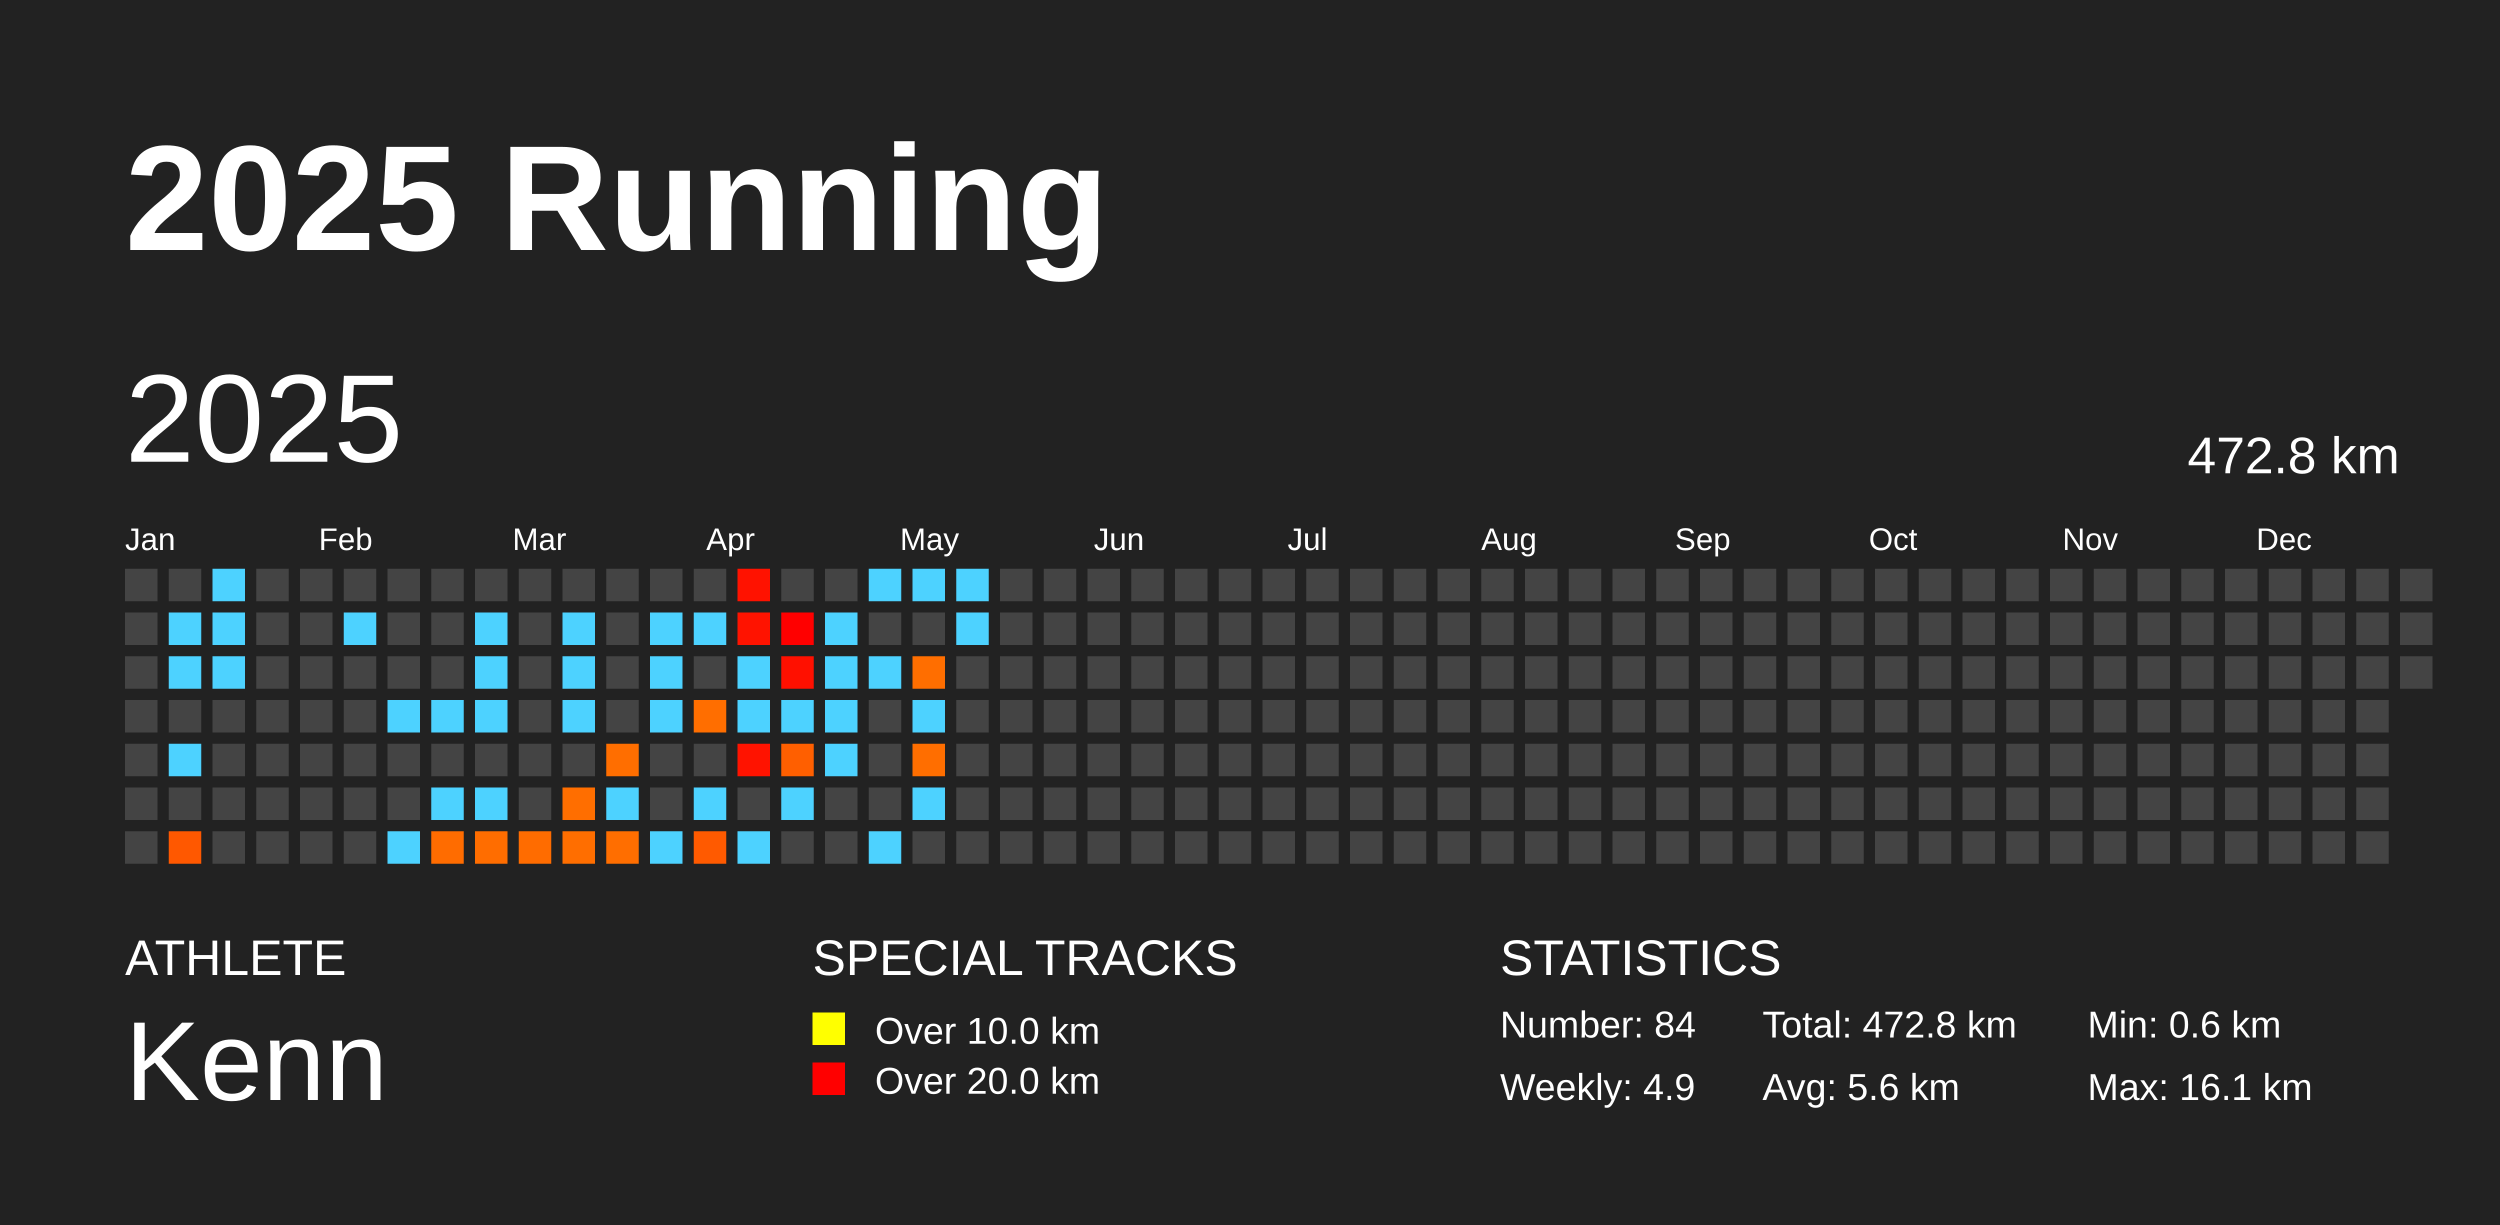
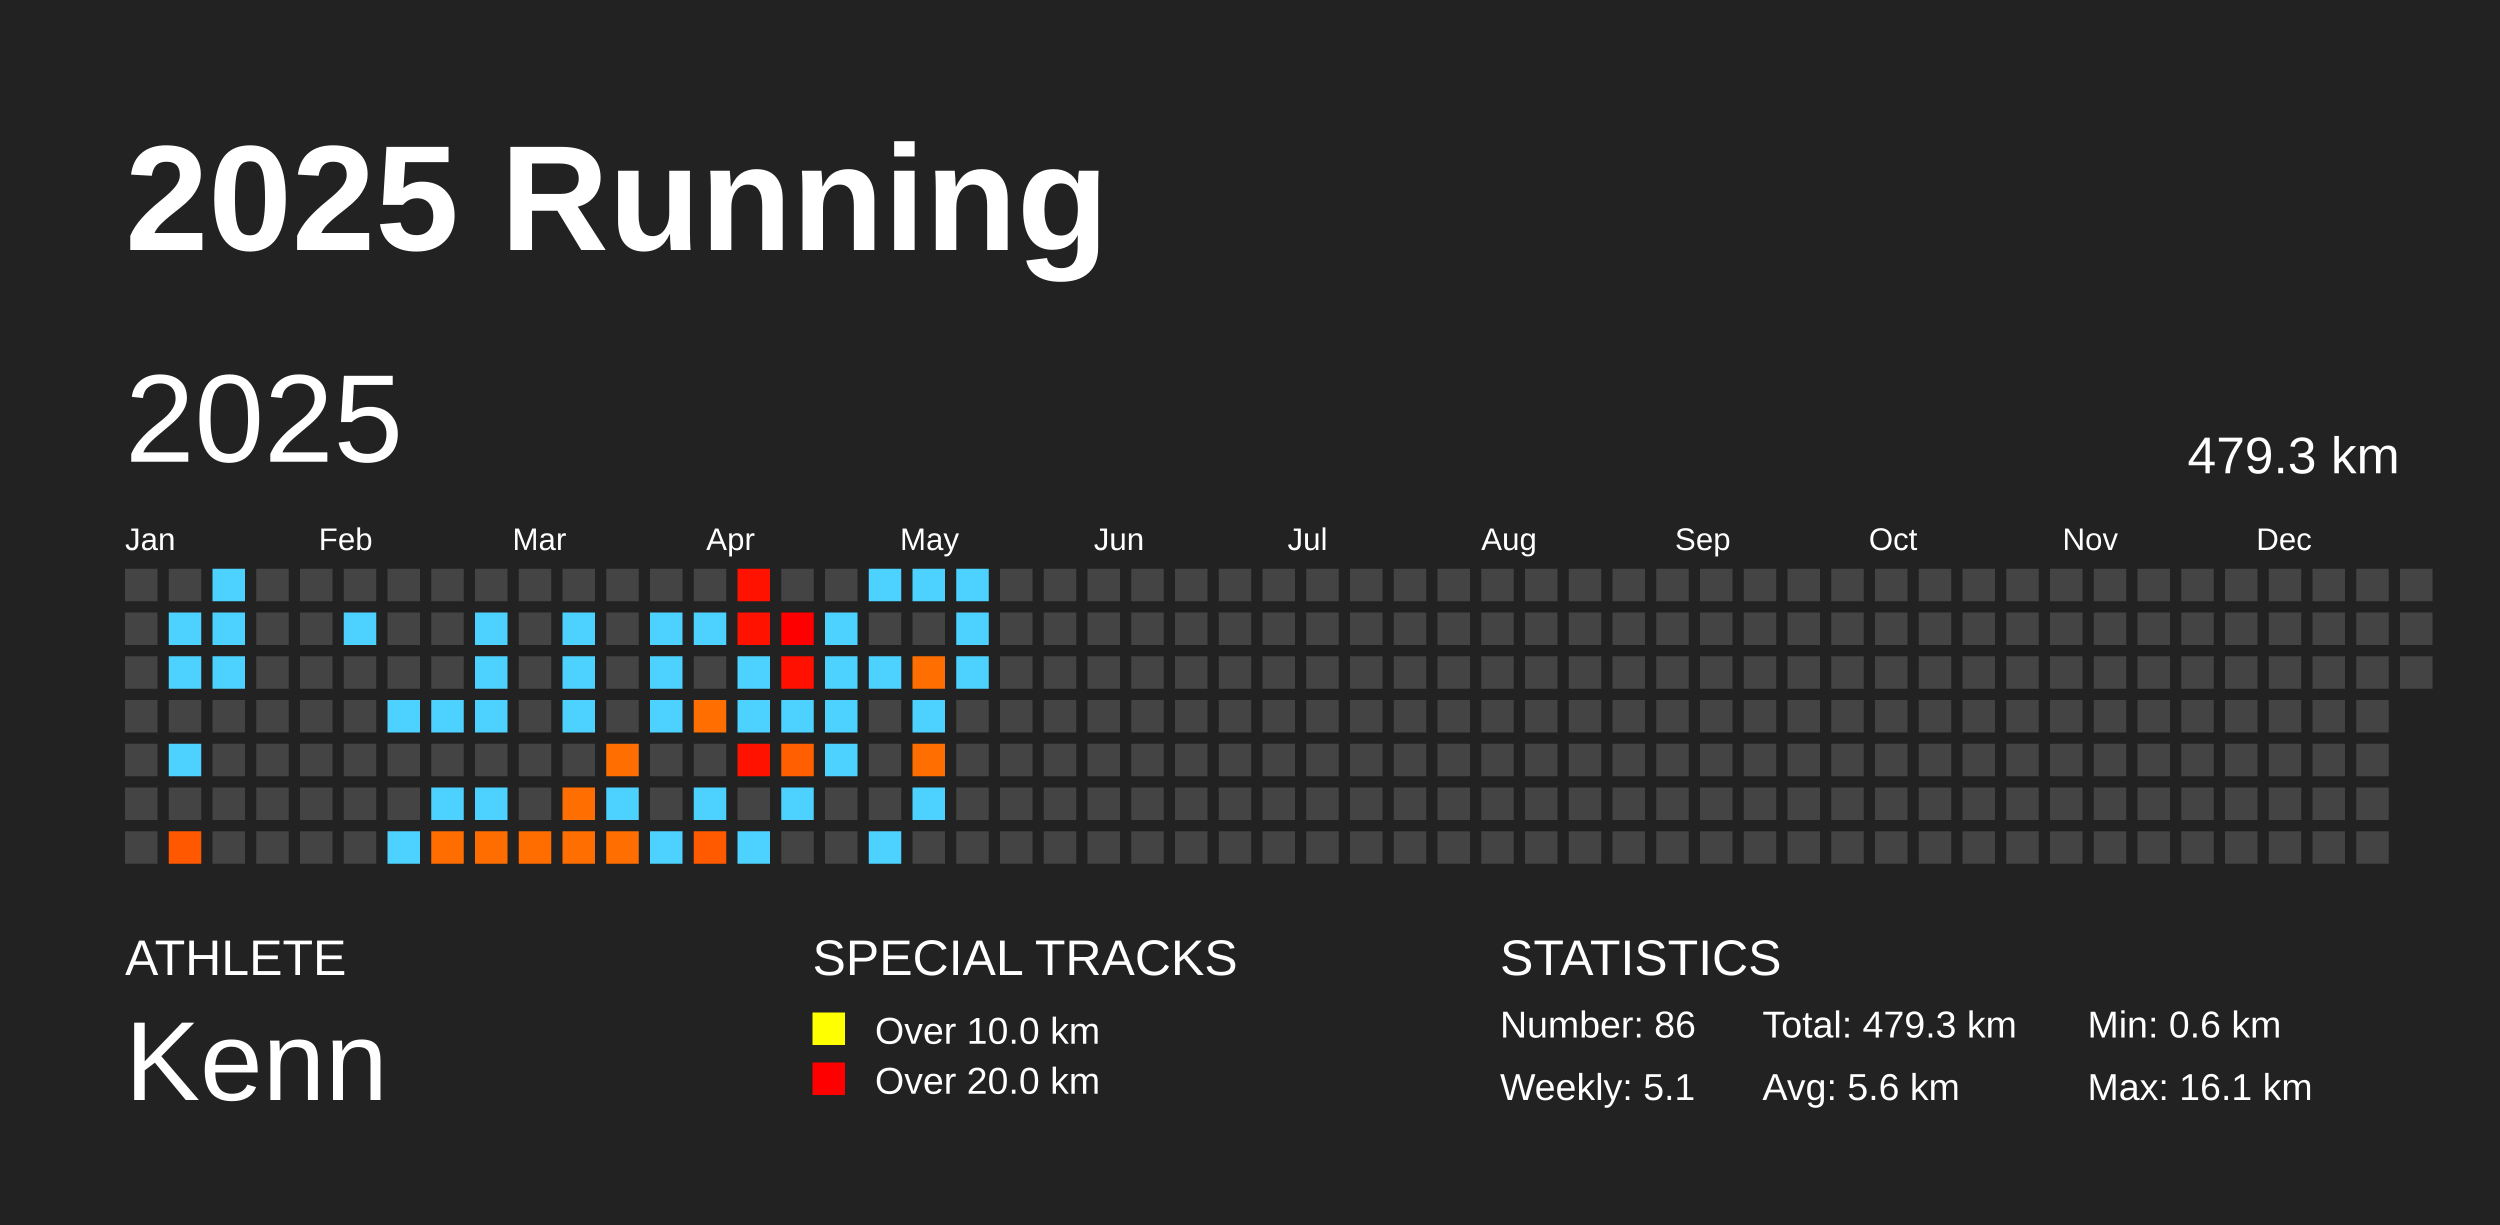
<svg xmlns="http://www.w3.org/2000/svg" baseProfile="full" height="98mm" version="1.1" viewBox="0,0,200,98" width="200mm">
  <defs />
  <rect fill="#222222" height="98" width="200" x="0" y="0" />
  <text fill="#FFFFFF" style="font-size:12px; font-family:Arial; font-weight:bold;" x="10" y="20">2025 Running</text>
  <text fill="#FFFFFF" style="font-size:4px; font-family:Arial" x="10" y="78">ATHLETE</text>
  <text fill="#FFFFFF" style="font-size:9px; font-family:Arial" x="10" y="88">Kenn</text>
  <text fill="#FFFFFF" style="font-size:4px; font-family:Arial" x="65" y="78">SPECIAL TRACKS</text>
  <rect fill="yellow" height="2.6" width="2.6" x="65" y="81" />
  <text fill="#FFFFFF" style="font-size:3px; font-family:Arial" x="70" y="83.5">Over 10.0 km</text>
  <rect fill="red" height="2.6" width="2.6" x="65" y="85" />
  <text fill="#FFFFFF" style="font-size:3px; font-family:Arial" x="70" y="87.5">Over 20.0 km</text>
  <text fill="#FFFFFF" style="font-size:4px; font-family:Arial" x="120" y="78">STATISTICS</text>
-   <text fill="#FFFFFF" style="font-size:3px; font-family:Arial" x="120" y="83">Number: 84</text>
-   <text fill="#FFFFFF" style="font-size:3px; font-family:Arial" x="120" y="88">Weekly: 4.9</text>
-   <text fill="#FFFFFF" style="font-size:3px; font-family:Arial" x="141" y="83">Total: 472.8 km</text>
+   <text fill="#FFFFFF" style="font-size:3px; font-family:Arial" x="120" y="83">Number: 86</text>
+   <text fill="#FFFFFF" style="font-size:3px; font-family:Arial" x="120" y="88">Weekly: 5.1</text>
+   <text fill="#FFFFFF" style="font-size:3px; font-family:Arial" x="141" y="83">Total: 479.3 km</text>
  <text fill="#FFFFFF" style="font-size:3px; font-family:Arial" x="141" y="88">Avg: 5.6 km</text>
  <text fill="#FFFFFF" style="font-size:3px; font-family:Arial" x="167" y="83">Min: 0.6 km</text>
  <text fill="#FFFFFF" style="font-size:3px; font-family:Arial" x="167" y="88">Max: 16.1 km</text>
  <text dominant-baseline="hanging" fill="#FFFFFF" style="font-size:10.0px; font-family:Arial;" x="10" y="30">2025</text>
-   <text dominant-baseline="hanging" fill="#FFFFFF" style="font-size:4.125px; font-family:Arial;" x="175" y="35">472.8 km</text>
+   <text dominant-baseline="hanging" fill="#FFFFFF" style="font-size:4.125px; font-family:Arial;" x="175" y="35">479.3 km</text>
  <text fill="#FFFFFF" style="font-size:2.5px; font-family:Arial" x="10.0" y="44">Jan</text>
  <text fill="#FFFFFF" style="font-size:2.5px; font-family:Arial" x="25.5" y="44">Feb</text>
  <text fill="#FFFFFF" style="font-size:2.5px; font-family:Arial" x="41.0" y="44">Mar</text>
  <text fill="#FFFFFF" style="font-size:2.5px; font-family:Arial" x="56.5" y="44">Apr</text>
  <text fill="#FFFFFF" style="font-size:2.5px; font-family:Arial" x="72.0" y="44">May</text>
  <text fill="#FFFFFF" style="font-size:2.5px; font-family:Arial" x="87.5" y="44">Jun</text>
  <text fill="#FFFFFF" style="font-size:2.5px; font-family:Arial" x="103.0" y="44">Jul</text>
  <text fill="#FFFFFF" style="font-size:2.5px; font-family:Arial" x="118.5" y="44">Aug</text>
  <text fill="#FFFFFF" style="font-size:2.5px; font-family:Arial" x="134.0" y="44">Sep</text>
  <text fill="#FFFFFF" style="font-size:2.5px; font-family:Arial" x="149.5" y="44">Oct</text>
  <text fill="#FFFFFF" style="font-size:2.5px; font-family:Arial" x="165.0" y="44">Nov</text>
  <text fill="#FFFFFF" style="font-size:2.5px; font-family:Arial" x="180.5" y="44">Dec</text>
  <rect fill="#444444" height="2.6" width="2.6" x="10.0" y="45.5" />
  <rect fill="#444444" height="2.6" width="2.6" x="10.0" y="49.0" />
  <rect fill="#444444" height="2.6" width="2.6" x="10.0" y="52.5" />
  <rect fill="#444444" height="2.6" width="2.6" x="10.0" y="56.0" />
  <rect fill="#444444" height="2.6" width="2.6" x="10.0" y="59.5" />
  <rect fill="#444444" height="2.6" width="2.6" x="10.0" y="63.0" />
  <rect fill="#444444" height="2.6" width="2.6" x="10.0" y="66.5" />
  <rect fill="#444444" height="2.6" width="2.6" x="13.5" y="45.5" />
  <rect fill="#4dd2ff" height="2.6" width="2.6" x="13.5" y="49.0" />
  <rect fill="#4dd2ff" height="2.6" width="2.6" x="13.5" y="52.5" />
  <rect fill="#444444" height="2.6" width="2.6" x="13.5" y="56.0" />
  <rect fill="#4dd2ff" height="2.6" width="2.6" x="13.5" y="59.5" />
  <rect fill="#444444" height="2.6" width="2.6" x="13.5" y="63.0" />
  <rect fill="#ff5800" height="2.6" width="2.6" x="13.5" y="66.5" />
  <rect fill="#4dd2ff" height="2.6" width="2.6" x="17.0" y="45.5" />
  <rect fill="#4dd2ff" height="2.6" width="2.6" x="17.0" y="49.0" />
  <rect fill="#4dd2ff" height="2.6" width="2.6" x="17.0" y="52.5" />
  <rect fill="#444444" height="2.6" width="2.6" x="17.0" y="56.0" />
  <rect fill="#444444" height="2.6" width="2.6" x="17.0" y="59.5" />
  <rect fill="#444444" height="2.6" width="2.6" x="17.0" y="63.0" />
  <rect fill="#444444" height="2.6" width="2.6" x="17.0" y="66.5" />
  <rect fill="#444444" height="2.6" width="2.6" x="20.5" y="45.5" />
  <rect fill="#444444" height="2.6" width="2.6" x="20.5" y="49.0" />
  <rect fill="#444444" height="2.6" width="2.6" x="20.5" y="52.5" />
  <rect fill="#444444" height="2.6" width="2.6" x="20.5" y="56.0" />
  <rect fill="#444444" height="2.6" width="2.6" x="20.5" y="59.5" />
  <rect fill="#444444" height="2.6" width="2.6" x="20.5" y="63.0" />
  <rect fill="#444444" height="2.6" width="2.6" x="20.5" y="66.5" />
  <rect fill="#444444" height="2.6" width="2.6" x="24.0" y="45.5" />
  <rect fill="#444444" height="2.6" width="2.6" x="24.0" y="49.0" />
  <rect fill="#444444" height="2.6" width="2.6" x="24.0" y="52.5" />
  <rect fill="#444444" height="2.6" width="2.6" x="24.0" y="56.0" />
  <rect fill="#444444" height="2.6" width="2.6" x="24.0" y="59.5" />
  <rect fill="#444444" height="2.6" width="2.6" x="24.0" y="63.0" />
  <rect fill="#444444" height="2.6" width="2.6" x="24.0" y="66.5" />
  <rect fill="#444444" height="2.6" width="2.6" x="27.5" y="45.5" />
  <rect fill="#4dd2ff" height="2.6" width="2.6" x="27.5" y="49.0" />
  <rect fill="#444444" height="2.6" width="2.6" x="27.5" y="52.5" />
  <rect fill="#444444" height="2.6" width="2.6" x="27.5" y="56.0" />
  <rect fill="#444444" height="2.6" width="2.6" x="27.5" y="59.5" />
  <rect fill="#444444" height="2.6" width="2.6" x="27.5" y="63.0" />
  <rect fill="#444444" height="2.6" width="2.6" x="27.5" y="66.5" />
  <rect fill="#444444" height="2.6" width="2.6" x="31.0" y="45.5" />
  <rect fill="#444444" height="2.6" width="2.6" x="31.0" y="49.0" />
  <rect fill="#444444" height="2.6" width="2.6" x="31.0" y="52.5" />
  <rect fill="#4dd2ff" height="2.6" width="2.6" x="31.0" y="56.0" />
  <rect fill="#444444" height="2.6" width="2.6" x="31.0" y="59.5" />
  <rect fill="#444444" height="2.6" width="2.6" x="31.0" y="63.0" />
  <rect fill="#4dd2ff" height="2.6" width="2.6" x="31.0" y="66.5" />
  <rect fill="#444444" height="2.6" width="2.6" x="34.5" y="45.5" />
  <rect fill="#444444" height="2.6" width="2.6" x="34.5" y="49.0" />
  <rect fill="#444444" height="2.6" width="2.6" x="34.5" y="52.5" />
  <rect fill="#4dd2ff" height="2.6" width="2.6" x="34.5" y="56.0" />
  <rect fill="#444444" height="2.6" width="2.6" x="34.5" y="59.5" />
  <rect fill="#4dd2ff" height="2.6" width="2.6" x="34.5" y="63.0" />
  <rect fill="#ff6c00" height="2.6" width="2.6" x="34.5" y="66.5" />
  <rect fill="#444444" height="2.6" width="2.6" x="38.0" y="45.5" />
  <rect fill="#4dd2ff" height="2.6" width="2.6" x="38.0" y="49.0" />
  <rect fill="#4dd2ff" height="2.6" width="2.6" x="38.0" y="52.5" />
  <rect fill="#4dd2ff" height="2.6" width="2.6" x="38.0" y="56.0" />
  <rect fill="#444444" height="2.6" width="2.6" x="38.0" y="59.5" />
  <rect fill="#4dd2ff" height="2.6" width="2.6" x="38.0" y="63.0" />
  <rect fill="#ff6d00" height="2.6" width="2.6" x="38.0" y="66.5" />
  <rect fill="#444444" height="2.6" width="2.6" x="41.5" y="45.5" />
  <rect fill="#444444" height="2.6" width="2.6" x="41.5" y="49.0" />
  <rect fill="#444444" height="2.6" width="2.6" x="41.5" y="52.5" />
  <rect fill="#444444" height="2.6" width="2.6" x="41.5" y="56.0" />
  <rect fill="#444444" height="2.6" width="2.6" x="41.5" y="59.5" />
  <rect fill="#444444" height="2.6" width="2.6" x="41.5" y="63.0" />
  <rect fill="#ff6c00" height="2.6" width="2.6" x="41.5" y="66.5" />
  <rect fill="#444444" height="2.6" width="2.6" x="45.0" y="45.5" />
  <rect fill="#4dd2ff" height="2.6" width="2.6" x="45.0" y="49.0" />
  <rect fill="#4dd2ff" height="2.6" width="2.6" x="45.0" y="52.5" />
  <rect fill="#4dd2ff" height="2.6" width="2.6" x="45.0" y="56.0" />
  <rect fill="#444444" height="2.6" width="2.6" x="45.0" y="59.5" />
  <rect fill="#ff6e00" height="2.6" width="2.6" x="45.0" y="63.0" />
  <rect fill="#ff6e00" height="2.6" width="2.6" x="45.0" y="66.5" />
  <rect fill="#444444" height="2.6" width="2.6" x="48.5" y="45.5" />
  <rect fill="#444444" height="2.6" width="2.6" x="48.5" y="49.0" />
  <rect fill="#444444" height="2.6" width="2.6" x="48.5" y="52.5" />
  <rect fill="#444444" height="2.6" width="2.6" x="48.5" y="56.0" />
  <rect fill="#ff6e00" height="2.6" width="2.6" x="48.5" y="59.5" />
  <rect fill="#4dd2ff" height="2.6" width="2.6" x="48.5" y="63.0" />
  <rect fill="#ff6e00" height="2.6" width="2.6" x="48.5" y="66.5" />
  <rect fill="#444444" height="2.6" width="2.6" x="52.0" y="45.5" />
  <rect fill="#4dd2ff" height="2.6" width="2.6" x="52.0" y="49.0" />
  <rect fill="#4dd2ff" height="2.6" width="2.6" x="52.0" y="52.5" />
  <rect fill="#4dd2ff" height="2.6" width="2.6" x="52.0" y="56.0" />
  <rect fill="#444444" height="2.6" width="2.6" x="52.0" y="59.5" />
  <rect fill="#444444" height="2.6" width="2.6" x="52.0" y="63.0" />
  <rect fill="#4dd2ff" height="2.6" width="2.6" x="52.0" y="66.5" />
  <rect fill="#444444" height="2.6" width="2.6" x="55.5" y="45.5" />
  <rect fill="#4dd2ff" height="2.6" width="2.6" x="55.5" y="49.0" />
  <rect fill="#444444" height="2.6" width="2.6" x="55.5" y="52.5" />
  <rect fill="#ff6e00" height="2.6" width="2.6" x="55.5" y="56.0" />
  <rect fill="#444444" height="2.6" width="2.6" x="55.5" y="59.5" />
  <rect fill="#4dd2ff" height="2.6" width="2.6" x="55.5" y="63.0" />
  <rect fill="#ff5a00" height="2.6" width="2.6" x="55.5" y="66.5" />
  <rect fill="#ff1200" height="2.6" width="2.6" x="59.0" y="45.5" />
  <rect fill="#ff1300" height="2.6" width="2.6" x="59.0" y="49.0" />
  <rect fill="#4dd2ff" height="2.6" width="2.6" x="59.0" y="52.5" />
  <rect fill="#4dd2ff" height="2.6" width="2.6" x="59.0" y="56.0" />
  <rect fill="#ff1300" height="2.6" width="2.6" x="59.0" y="59.5" />
  <rect fill="#444444" height="2.6" width="2.6" x="59.0" y="63.0" />
  <rect fill="#4dd2ff" height="2.6" width="2.6" x="59.0" y="66.5" />
  <rect fill="#444444" height="2.6" width="2.6" x="62.5" y="45.5" />
  <rect fill="#ff0000" height="2.6" width="2.6" x="62.5" y="49.0" />
  <rect fill="#ff1000" height="2.6" width="2.6" x="62.5" y="52.5" />
  <rect fill="#4dd2ff" height="2.6" width="2.6" x="62.5" y="56.0" />
  <rect fill="#ff5f00" height="2.6" width="2.6" x="62.5" y="59.5" />
  <rect fill="#4dd2ff" height="2.6" width="2.6" x="62.5" y="63.0" />
  <rect fill="#444444" height="2.6" width="2.6" x="62.5" y="66.5" />
  <rect fill="#444444" height="2.6" width="2.6" x="66.0" y="45.5" />
  <rect fill="#4dd2ff" height="2.6" width="2.6" x="66.0" y="49.0" />
  <rect fill="#4dd2ff" height="2.6" width="2.6" x="66.0" y="52.5" />
  <rect fill="#4dd2ff" height="2.6" width="2.6" x="66.0" y="56.0" />
  <rect fill="#4dd2ff" height="2.6" width="2.6" x="66.0" y="59.5" />
  <rect fill="#444444" height="2.6" width="2.6" x="66.0" y="63.0" />
  <rect fill="#444444" height="2.6" width="2.6" x="66.0" y="66.5" />
  <rect fill="#4dd2ff" height="2.6" width="2.6" x="69.5" y="45.5" />
  <rect fill="#444444" height="2.6" width="2.6" x="69.5" y="49.0" />
  <rect fill="#4dd2ff" height="2.6" width="2.6" x="69.5" y="52.5" />
  <rect fill="#444444" height="2.6" width="2.6" x="69.5" y="56.0" />
  <rect fill="#444444" height="2.6" width="2.6" x="69.5" y="59.5" />
  <rect fill="#444444" height="2.6" width="2.6" x="69.5" y="63.0" />
  <rect fill="#4dd2ff" height="2.6" width="2.6" x="69.5" y="66.5" />
  <rect fill="#4dd2ff" height="2.6" width="2.6" x="73.0" y="45.5" />
  <rect fill="#444444" height="2.6" width="2.6" x="73.0" y="49.0" />
  <rect fill="#ff6e00" height="2.6" width="2.6" x="73.0" y="52.5" />
  <rect fill="#4dd2ff" height="2.6" width="2.6" x="73.0" y="56.0" />
  <rect fill="#ff6e00" height="2.6" width="2.6" x="73.0" y="59.5" />
  <rect fill="#4dd2ff" height="2.6" width="2.6" x="73.0" y="63.0" />
  <rect fill="#444444" height="2.6" width="2.6" x="73.0" y="66.5" />
  <rect fill="#4dd2ff" height="2.6" width="2.6" x="76.5" y="45.5" />
  <rect fill="#4dd2ff" height="2.6" width="2.6" x="76.5" y="49.0" />
-   <rect fill="#444444" height="2.6" width="2.6" x="76.5" y="52.5" />
+   <rect fill="#4dd2ff" height="2.6" width="2.6" x="76.5" y="52.5" />
  <rect fill="#444444" height="2.6" width="2.6" x="76.5" y="56.0" />
  <rect fill="#444444" height="2.6" width="2.6" x="76.5" y="59.5" />
  <rect fill="#444444" height="2.6" width="2.6" x="76.5" y="63.0" />
  <rect fill="#444444" height="2.6" width="2.6" x="76.5" y="66.5" />
  <rect fill="#444444" height="2.6" width="2.6" x="80.0" y="45.5" />
  <rect fill="#444444" height="2.6" width="2.6" x="80.0" y="49.0" />
  <rect fill="#444444" height="2.6" width="2.6" x="80.0" y="52.5" />
  <rect fill="#444444" height="2.6" width="2.6" x="80.0" y="56.0" />
  <rect fill="#444444" height="2.6" width="2.6" x="80.0" y="59.5" />
  <rect fill="#444444" height="2.6" width="2.6" x="80.0" y="63.0" />
  <rect fill="#444444" height="2.6" width="2.6" x="80.0" y="66.5" />
  <rect fill="#444444" height="2.6" width="2.6" x="83.5" y="45.5" />
  <rect fill="#444444" height="2.6" width="2.6" x="83.5" y="49.0" />
  <rect fill="#444444" height="2.6" width="2.6" x="83.5" y="52.5" />
  <rect fill="#444444" height="2.6" width="2.6" x="83.5" y="56.0" />
  <rect fill="#444444" height="2.6" width="2.6" x="83.5" y="59.5" />
  <rect fill="#444444" height="2.6" width="2.6" x="83.5" y="63.0" />
  <rect fill="#444444" height="2.6" width="2.6" x="83.5" y="66.5" />
  <rect fill="#444444" height="2.6" width="2.6" x="87.0" y="45.5" />
  <rect fill="#444444" height="2.6" width="2.6" x="87.0" y="49.0" />
  <rect fill="#444444" height="2.6" width="2.6" x="87.0" y="52.5" />
  <rect fill="#444444" height="2.6" width="2.6" x="87.0" y="56.0" />
  <rect fill="#444444" height="2.6" width="2.6" x="87.0" y="59.5" />
  <rect fill="#444444" height="2.6" width="2.6" x="87.0" y="63.0" />
  <rect fill="#444444" height="2.6" width="2.6" x="87.0" y="66.5" />
  <rect fill="#444444" height="2.6" width="2.6" x="90.5" y="45.5" />
  <rect fill="#444444" height="2.6" width="2.6" x="90.5" y="49.0" />
  <rect fill="#444444" height="2.6" width="2.6" x="90.5" y="52.5" />
  <rect fill="#444444" height="2.6" width="2.6" x="90.5" y="56.0" />
  <rect fill="#444444" height="2.6" width="2.6" x="90.5" y="59.5" />
  <rect fill="#444444" height="2.6" width="2.6" x="90.5" y="63.0" />
  <rect fill="#444444" height="2.6" width="2.6" x="90.5" y="66.5" />
  <rect fill="#444444" height="2.6" width="2.6" x="94.0" y="45.5" />
  <rect fill="#444444" height="2.6" width="2.6" x="94.0" y="49.0" />
  <rect fill="#444444" height="2.6" width="2.6" x="94.0" y="52.5" />
  <rect fill="#444444" height="2.6" width="2.6" x="94.0" y="56.0" />
  <rect fill="#444444" height="2.6" width="2.6" x="94.0" y="59.5" />
  <rect fill="#444444" height="2.6" width="2.6" x="94.0" y="63.0" />
  <rect fill="#444444" height="2.6" width="2.6" x="94.0" y="66.5" />
  <rect fill="#444444" height="2.6" width="2.6" x="97.5" y="45.5" />
  <rect fill="#444444" height="2.6" width="2.6" x="97.5" y="49.0" />
  <rect fill="#444444" height="2.6" width="2.6" x="97.5" y="52.5" />
  <rect fill="#444444" height="2.6" width="2.6" x="97.5" y="56.0" />
  <rect fill="#444444" height="2.6" width="2.6" x="97.5" y="59.5" />
  <rect fill="#444444" height="2.6" width="2.6" x="97.5" y="63.0" />
  <rect fill="#444444" height="2.6" width="2.6" x="97.5" y="66.5" />
  <rect fill="#444444" height="2.6" width="2.6" x="101.0" y="45.5" />
  <rect fill="#444444" height="2.6" width="2.6" x="101.0" y="49.0" />
  <rect fill="#444444" height="2.6" width="2.6" x="101.0" y="52.5" />
  <rect fill="#444444" height="2.6" width="2.6" x="101.0" y="56.0" />
  <rect fill="#444444" height="2.6" width="2.6" x="101.0" y="59.5" />
  <rect fill="#444444" height="2.6" width="2.6" x="101.0" y="63.0" />
  <rect fill="#444444" height="2.6" width="2.6" x="101.0" y="66.5" />
  <rect fill="#444444" height="2.6" width="2.6" x="104.5" y="45.5" />
  <rect fill="#444444" height="2.6" width="2.6" x="104.5" y="49.0" />
  <rect fill="#444444" height="2.6" width="2.6" x="104.5" y="52.5" />
  <rect fill="#444444" height="2.6" width="2.6" x="104.5" y="56.0" />
  <rect fill="#444444" height="2.6" width="2.6" x="104.5" y="59.5" />
  <rect fill="#444444" height="2.6" width="2.6" x="104.5" y="63.0" />
  <rect fill="#444444" height="2.6" width="2.6" x="104.5" y="66.5" />
  <rect fill="#444444" height="2.6" width="2.6" x="108.0" y="45.5" />
  <rect fill="#444444" height="2.6" width="2.6" x="108.0" y="49.0" />
  <rect fill="#444444" height="2.6" width="2.6" x="108.0" y="52.5" />
  <rect fill="#444444" height="2.6" width="2.6" x="108.0" y="56.0" />
  <rect fill="#444444" height="2.6" width="2.6" x="108.0" y="59.5" />
  <rect fill="#444444" height="2.6" width="2.6" x="108.0" y="63.0" />
  <rect fill="#444444" height="2.6" width="2.6" x="108.0" y="66.5" />
  <rect fill="#444444" height="2.6" width="2.6" x="111.5" y="45.5" />
  <rect fill="#444444" height="2.6" width="2.6" x="111.5" y="49.0" />
  <rect fill="#444444" height="2.6" width="2.6" x="111.5" y="52.5" />
  <rect fill="#444444" height="2.6" width="2.6" x="111.5" y="56.0" />
  <rect fill="#444444" height="2.6" width="2.6" x="111.5" y="59.5" />
  <rect fill="#444444" height="2.6" width="2.6" x="111.5" y="63.0" />
  <rect fill="#444444" height="2.6" width="2.6" x="111.5" y="66.5" />
  <rect fill="#444444" height="2.6" width="2.6" x="115.0" y="45.5" />
  <rect fill="#444444" height="2.6" width="2.6" x="115.0" y="49.0" />
  <rect fill="#444444" height="2.6" width="2.6" x="115.0" y="52.5" />
  <rect fill="#444444" height="2.6" width="2.6" x="115.0" y="56.0" />
  <rect fill="#444444" height="2.6" width="2.6" x="115.0" y="59.5" />
  <rect fill="#444444" height="2.6" width="2.6" x="115.0" y="63.0" />
  <rect fill="#444444" height="2.6" width="2.6" x="115.0" y="66.5" />
  <rect fill="#444444" height="2.6" width="2.6" x="118.5" y="45.5" />
  <rect fill="#444444" height="2.6" width="2.6" x="118.5" y="49.0" />
  <rect fill="#444444" height="2.6" width="2.6" x="118.5" y="52.5" />
  <rect fill="#444444" height="2.6" width="2.6" x="118.5" y="56.0" />
  <rect fill="#444444" height="2.6" width="2.6" x="118.5" y="59.5" />
  <rect fill="#444444" height="2.6" width="2.6" x="118.5" y="63.0" />
  <rect fill="#444444" height="2.6" width="2.6" x="118.5" y="66.5" />
  <rect fill="#444444" height="2.6" width="2.6" x="122.0" y="45.5" />
  <rect fill="#444444" height="2.6" width="2.6" x="122.0" y="49.0" />
  <rect fill="#444444" height="2.6" width="2.6" x="122.0" y="52.5" />
  <rect fill="#444444" height="2.6" width="2.6" x="122.0" y="56.0" />
  <rect fill="#444444" height="2.6" width="2.6" x="122.0" y="59.5" />
  <rect fill="#444444" height="2.6" width="2.6" x="122.0" y="63.0" />
  <rect fill="#444444" height="2.6" width="2.6" x="122.0" y="66.5" />
  <rect fill="#444444" height="2.6" width="2.6" x="125.5" y="45.5" />
  <rect fill="#444444" height="2.6" width="2.6" x="125.5" y="49.0" />
  <rect fill="#444444" height="2.6" width="2.6" x="125.5" y="52.5" />
  <rect fill="#444444" height="2.6" width="2.6" x="125.5" y="56.0" />
  <rect fill="#444444" height="2.6" width="2.6" x="125.5" y="59.5" />
  <rect fill="#444444" height="2.6" width="2.6" x="125.5" y="63.0" />
  <rect fill="#444444" height="2.6" width="2.6" x="125.5" y="66.5" />
  <rect fill="#444444" height="2.6" width="2.6" x="129.0" y="45.5" />
  <rect fill="#444444" height="2.6" width="2.6" x="129.0" y="49.0" />
  <rect fill="#444444" height="2.6" width="2.6" x="129.0" y="52.5" />
  <rect fill="#444444" height="2.6" width="2.6" x="129.0" y="56.0" />
  <rect fill="#444444" height="2.6" width="2.6" x="129.0" y="59.5" />
  <rect fill="#444444" height="2.6" width="2.6" x="129.0" y="63.0" />
  <rect fill="#444444" height="2.6" width="2.6" x="129.0" y="66.5" />
  <rect fill="#444444" height="2.6" width="2.6" x="132.5" y="45.5" />
  <rect fill="#444444" height="2.6" width="2.6" x="132.5" y="49.0" />
  <rect fill="#444444" height="2.6" width="2.6" x="132.5" y="52.5" />
  <rect fill="#444444" height="2.6" width="2.6" x="132.5" y="56.0" />
  <rect fill="#444444" height="2.6" width="2.6" x="132.5" y="59.5" />
  <rect fill="#444444" height="2.6" width="2.6" x="132.5" y="63.0" />
  <rect fill="#444444" height="2.6" width="2.6" x="132.5" y="66.5" />
  <rect fill="#444444" height="2.6" width="2.6" x="136.0" y="45.5" />
  <rect fill="#444444" height="2.6" width="2.6" x="136.0" y="49.0" />
  <rect fill="#444444" height="2.6" width="2.6" x="136.0" y="52.5" />
  <rect fill="#444444" height="2.6" width="2.6" x="136.0" y="56.0" />
  <rect fill="#444444" height="2.6" width="2.6" x="136.0" y="59.5" />
  <rect fill="#444444" height="2.6" width="2.6" x="136.0" y="63.0" />
  <rect fill="#444444" height="2.6" width="2.6" x="136.0" y="66.5" />
  <rect fill="#444444" height="2.6" width="2.6" x="139.5" y="45.5" />
  <rect fill="#444444" height="2.6" width="2.6" x="139.5" y="49.0" />
  <rect fill="#444444" height="2.6" width="2.6" x="139.5" y="52.5" />
  <rect fill="#444444" height="2.6" width="2.6" x="139.5" y="56.0" />
  <rect fill="#444444" height="2.6" width="2.6" x="139.5" y="59.5" />
  <rect fill="#444444" height="2.6" width="2.6" x="139.5" y="63.0" />
  <rect fill="#444444" height="2.6" width="2.6" x="139.5" y="66.5" />
  <rect fill="#444444" height="2.6" width="2.6" x="143.0" y="45.5" />
  <rect fill="#444444" height="2.6" width="2.6" x="143.0" y="49.0" />
  <rect fill="#444444" height="2.6" width="2.6" x="143.0" y="52.5" />
  <rect fill="#444444" height="2.6" width="2.6" x="143.0" y="56.0" />
  <rect fill="#444444" height="2.6" width="2.6" x="143.0" y="59.5" />
  <rect fill="#444444" height="2.6" width="2.6" x="143.0" y="63.0" />
  <rect fill="#444444" height="2.6" width="2.6" x="143.0" y="66.5" />
  <rect fill="#444444" height="2.6" width="2.6" x="146.5" y="45.5" />
  <rect fill="#444444" height="2.6" width="2.6" x="146.5" y="49.0" />
  <rect fill="#444444" height="2.6" width="2.6" x="146.5" y="52.5" />
  <rect fill="#444444" height="2.6" width="2.6" x="146.5" y="56.0" />
  <rect fill="#444444" height="2.6" width="2.6" x="146.5" y="59.5" />
  <rect fill="#444444" height="2.6" width="2.6" x="146.5" y="63.0" />
  <rect fill="#444444" height="2.6" width="2.6" x="146.5" y="66.5" />
  <rect fill="#444444" height="2.6" width="2.6" x="150.0" y="45.5" />
  <rect fill="#444444" height="2.6" width="2.6" x="150.0" y="49.0" />
  <rect fill="#444444" height="2.6" width="2.6" x="150.0" y="52.5" />
  <rect fill="#444444" height="2.6" width="2.6" x="150.0" y="56.0" />
  <rect fill="#444444" height="2.6" width="2.6" x="150.0" y="59.5" />
  <rect fill="#444444" height="2.6" width="2.6" x="150.0" y="63.0" />
  <rect fill="#444444" height="2.6" width="2.6" x="150.0" y="66.5" />
  <rect fill="#444444" height="2.6" width="2.6" x="153.5" y="45.5" />
  <rect fill="#444444" height="2.6" width="2.6" x="153.5" y="49.0" />
  <rect fill="#444444" height="2.6" width="2.6" x="153.5" y="52.5" />
  <rect fill="#444444" height="2.6" width="2.6" x="153.5" y="56.0" />
  <rect fill="#444444" height="2.6" width="2.6" x="153.5" y="59.5" />
  <rect fill="#444444" height="2.6" width="2.6" x="153.5" y="63.0" />
  <rect fill="#444444" height="2.6" width="2.6" x="153.5" y="66.5" />
  <rect fill="#444444" height="2.6" width="2.6" x="157.0" y="45.5" />
  <rect fill="#444444" height="2.6" width="2.6" x="157.0" y="49.0" />
  <rect fill="#444444" height="2.6" width="2.6" x="157.0" y="52.5" />
  <rect fill="#444444" height="2.6" width="2.6" x="157.0" y="56.0" />
  <rect fill="#444444" height="2.6" width="2.6" x="157.0" y="59.5" />
  <rect fill="#444444" height="2.6" width="2.6" x="157.0" y="63.0" />
  <rect fill="#444444" height="2.6" width="2.6" x="157.0" y="66.5" />
  <rect fill="#444444" height="2.6" width="2.6" x="160.5" y="45.5" />
  <rect fill="#444444" height="2.6" width="2.6" x="160.5" y="49.0" />
  <rect fill="#444444" height="2.6" width="2.6" x="160.5" y="52.5" />
  <rect fill="#444444" height="2.6" width="2.6" x="160.5" y="56.0" />
  <rect fill="#444444" height="2.6" width="2.6" x="160.5" y="59.5" />
  <rect fill="#444444" height="2.6" width="2.6" x="160.5" y="63.0" />
  <rect fill="#444444" height="2.6" width="2.6" x="160.5" y="66.5" />
  <rect fill="#444444" height="2.6" width="2.6" x="164.0" y="45.5" />
  <rect fill="#444444" height="2.6" width="2.6" x="164.0" y="49.0" />
  <rect fill="#444444" height="2.6" width="2.6" x="164.0" y="52.5" />
  <rect fill="#444444" height="2.6" width="2.6" x="164.0" y="56.0" />
  <rect fill="#444444" height="2.6" width="2.6" x="164.0" y="59.5" />
  <rect fill="#444444" height="2.6" width="2.6" x="164.0" y="63.0" />
  <rect fill="#444444" height="2.6" width="2.6" x="164.0" y="66.5" />
  <rect fill="#444444" height="2.6" width="2.6" x="167.5" y="45.5" />
  <rect fill="#444444" height="2.6" width="2.6" x="167.5" y="49.0" />
  <rect fill="#444444" height="2.6" width="2.6" x="167.5" y="52.5" />
  <rect fill="#444444" height="2.6" width="2.6" x="167.5" y="56.0" />
  <rect fill="#444444" height="2.6" width="2.6" x="167.5" y="59.5" />
  <rect fill="#444444" height="2.6" width="2.6" x="167.5" y="63.0" />
  <rect fill="#444444" height="2.6" width="2.6" x="167.5" y="66.5" />
  <rect fill="#444444" height="2.6" width="2.6" x="171.0" y="45.5" />
  <rect fill="#444444" height="2.6" width="2.6" x="171.0" y="49.0" />
  <rect fill="#444444" height="2.6" width="2.6" x="171.0" y="52.5" />
  <rect fill="#444444" height="2.6" width="2.6" x="171.0" y="56.0" />
  <rect fill="#444444" height="2.6" width="2.6" x="171.0" y="59.5" />
  <rect fill="#444444" height="2.6" width="2.6" x="171.0" y="63.0" />
  <rect fill="#444444" height="2.6" width="2.6" x="171.0" y="66.5" />
  <rect fill="#444444" height="2.6" width="2.6" x="174.5" y="45.5" />
  <rect fill="#444444" height="2.6" width="2.6" x="174.5" y="49.0" />
  <rect fill="#444444" height="2.6" width="2.6" x="174.5" y="52.5" />
  <rect fill="#444444" height="2.6" width="2.6" x="174.5" y="56.0" />
  <rect fill="#444444" height="2.6" width="2.6" x="174.5" y="59.5" />
  <rect fill="#444444" height="2.6" width="2.6" x="174.5" y="63.0" />
  <rect fill="#444444" height="2.6" width="2.6" x="174.5" y="66.5" />
  <rect fill="#444444" height="2.6" width="2.6" x="178.0" y="45.5" />
  <rect fill="#444444" height="2.6" width="2.6" x="178.0" y="49.0" />
  <rect fill="#444444" height="2.6" width="2.6" x="178.0" y="52.5" />
  <rect fill="#444444" height="2.6" width="2.6" x="178.0" y="56.0" />
  <rect fill="#444444" height="2.6" width="2.6" x="178.0" y="59.5" />
  <rect fill="#444444" height="2.6" width="2.6" x="178.0" y="63.0" />
  <rect fill="#444444" height="2.6" width="2.6" x="178.0" y="66.5" />
  <rect fill="#444444" height="2.6" width="2.6" x="181.5" y="45.5" />
  <rect fill="#444444" height="2.6" width="2.6" x="181.5" y="49.0" />
  <rect fill="#444444" height="2.6" width="2.6" x="181.5" y="52.5" />
  <rect fill="#444444" height="2.6" width="2.6" x="181.5" y="56.0" />
  <rect fill="#444444" height="2.6" width="2.6" x="181.5" y="59.5" />
  <rect fill="#444444" height="2.6" width="2.6" x="181.5" y="63.0" />
  <rect fill="#444444" height="2.6" width="2.6" x="181.5" y="66.5" />
  <rect fill="#444444" height="2.6" width="2.6" x="185.0" y="45.5" />
  <rect fill="#444444" height="2.6" width="2.6" x="185.0" y="49.0" />
  <rect fill="#444444" height="2.6" width="2.6" x="185.0" y="52.5" />
  <rect fill="#444444" height="2.6" width="2.6" x="185.0" y="56.0" />
  <rect fill="#444444" height="2.6" width="2.6" x="185.0" y="59.5" />
  <rect fill="#444444" height="2.6" width="2.6" x="185.0" y="63.0" />
  <rect fill="#444444" height="2.6" width="2.6" x="185.0" y="66.5" />
  <rect fill="#444444" height="2.6" width="2.6" x="188.5" y="45.5" />
  <rect fill="#444444" height="2.6" width="2.6" x="188.5" y="49.0" />
  <rect fill="#444444" height="2.6" width="2.6" x="188.5" y="52.5" />
  <rect fill="#444444" height="2.6" width="2.6" x="188.5" y="56.0" />
  <rect fill="#444444" height="2.6" width="2.6" x="188.5" y="59.5" />
  <rect fill="#444444" height="2.6" width="2.6" x="188.5" y="63.0" />
  <rect fill="#444444" height="2.6" width="2.6" x="188.5" y="66.5" />
  <rect fill="#444444" height="2.6" width="2.6" x="192.0" y="45.5" />
  <rect fill="#444444" height="2.6" width="2.6" x="192.0" y="49.0" />
  <rect fill="#444444" height="2.6" width="2.6" x="192.0" y="52.5" />
</svg>
